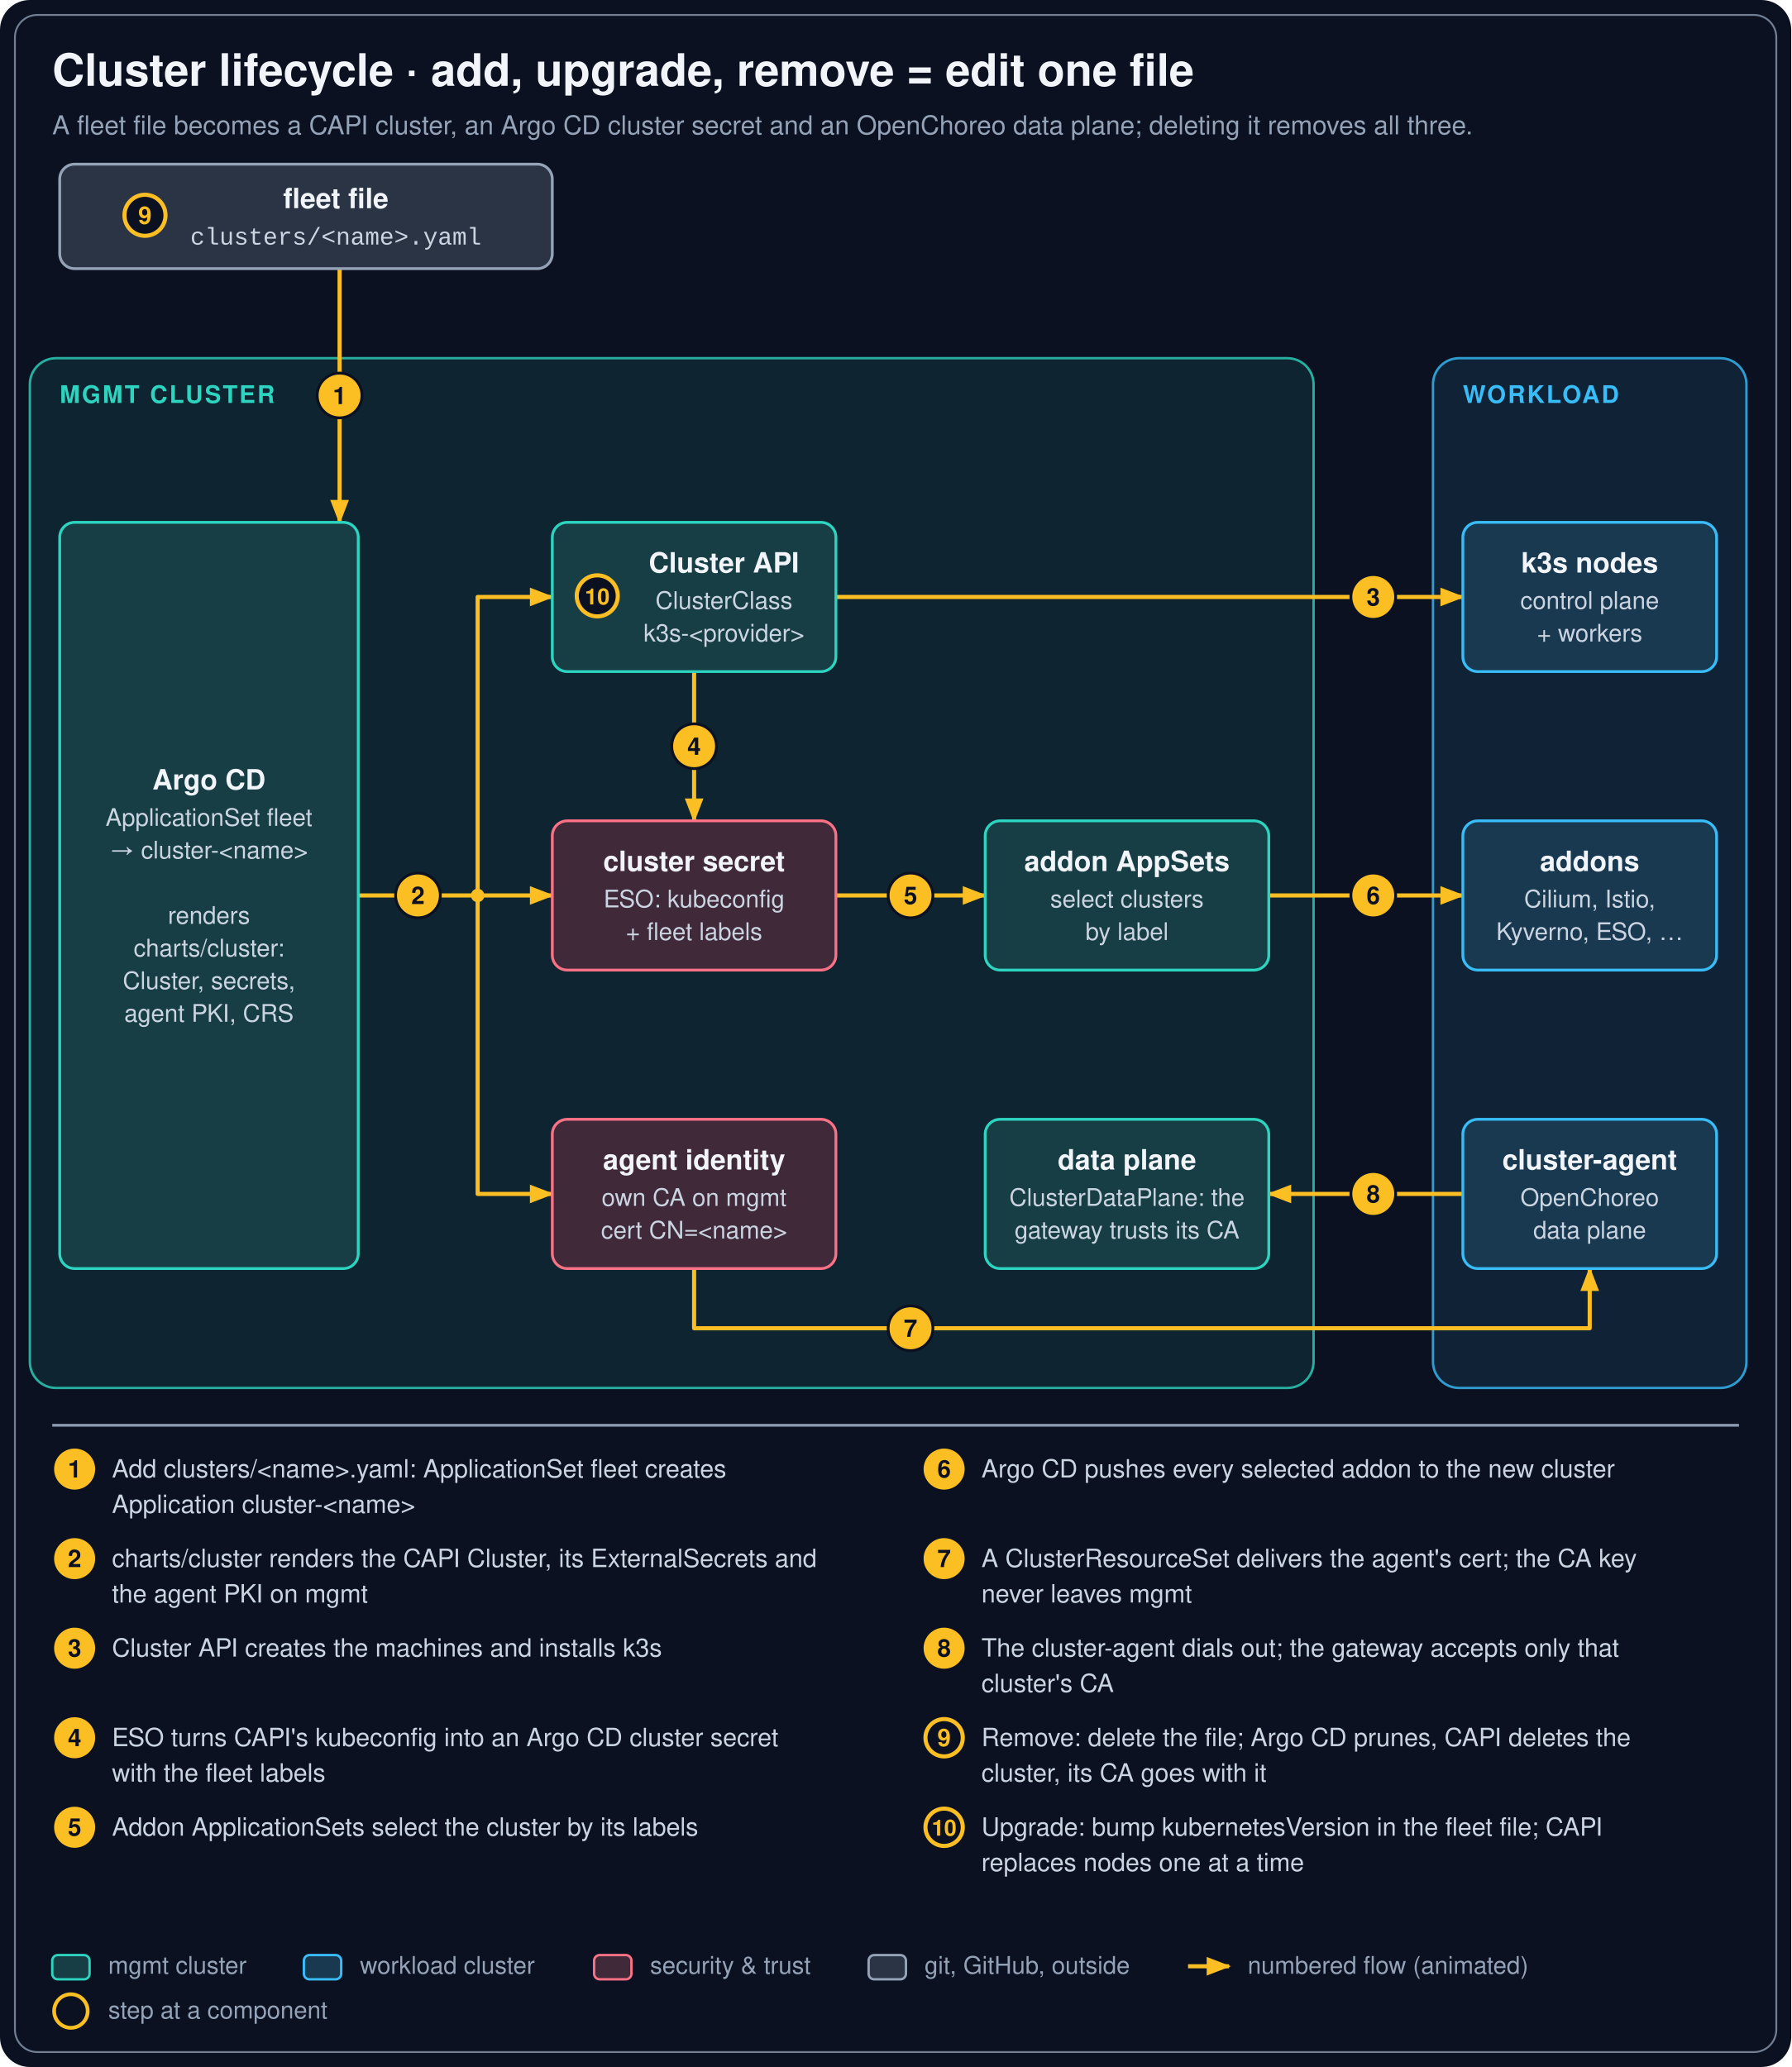
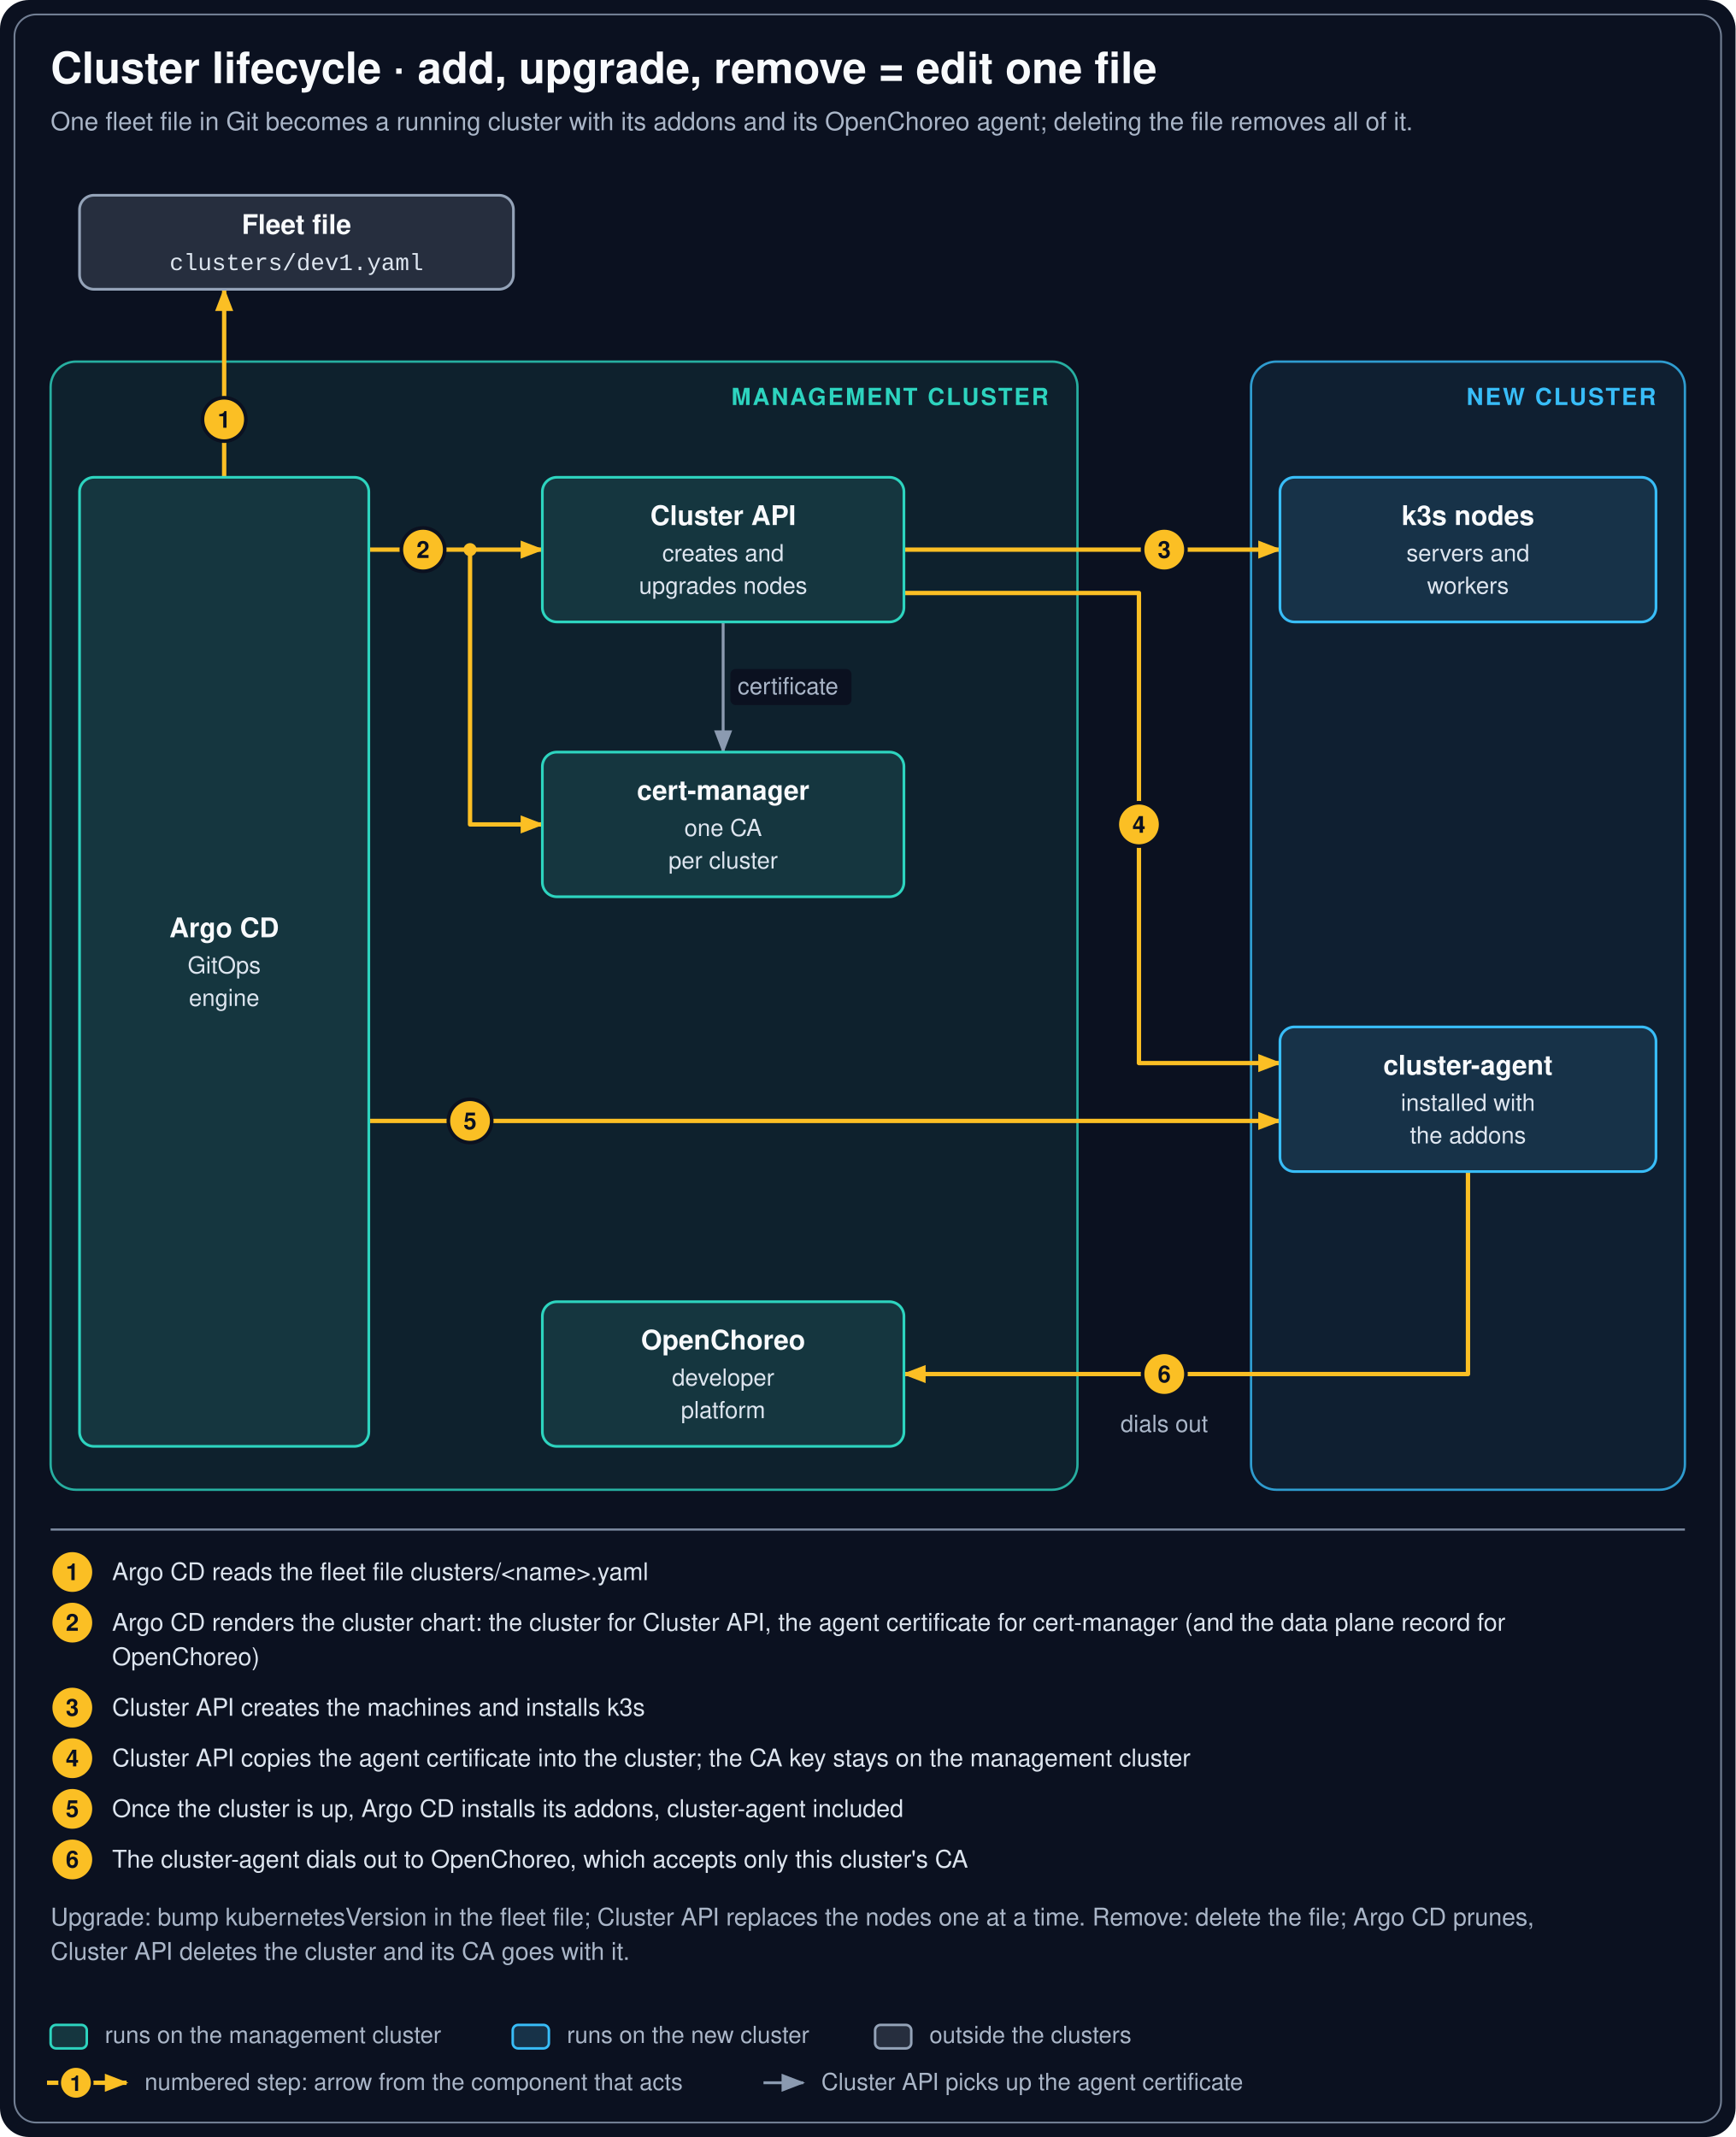
- <svg xmlns="http://www.w3.org/2000/svg" width="960" height="1108" viewBox="0 0 960 1108" role="img" aria-label="Cluster lifecycle · add, upgrade, remove = edit one file">
-   <style>.s{font-family:'Segoe UI','Helvetica Neue',Helvetica,Arial,'Liberation Sans',sans-serif}.m{font-family:'JetBrains Mono',SFMono-Regular,Menlo,Consolas,'Liberation Mono',monospace}.fx{fill:none;stroke-width:3.2;stroke-linecap:round;stroke-dasharray:4 10;opacity:0;animation:fxdash .9s linear infinite,fxseq 11.30s linear infinite both}@keyframes fxdash{to{stroke-dashoffset:-14}}@keyframes fxseq{0%{opacity:0}3%{opacity:1}23.4%{opacity:1}28.4%{opacity:0}100%{opacity:0}}@media (prefers-reduced-motion:reduce){.fx{animation:none;opacity:0}}</style>
+ <svg xmlns="http://www.w3.org/2000/svg" width="960" height="1182" viewBox="0 0 960 1182" role="img" aria-label="Cluster lifecycle · add, upgrade, remove = edit one file">
+   <style>.s{font-family:'Segoe UI','Helvetica Neue',Helvetica,Arial,'Liberation Sans',sans-serif}.m{font-family:'JetBrains Mono',SFMono-Regular,Menlo,Consolas,'Liberation Mono',monospace}.fx{fill:none;stroke-width:3.4;stroke-linecap:round;stroke-dasharray:4 10;opacity:0;animation:fxdash .9s linear infinite,fxseq 9.10s linear infinite both}@keyframes fxdash{to{stroke-dashoffset:-14}}@keyframes fxseq{0%{opacity:0}3%{opacity:1}29.0%{opacity:1}34.0%{opacity:0}100%{opacity:0}}@media (prefers-reduced-motion:reduce){.fx{animation:none;opacity:0}}</style>
  <defs>
+     <marker id="ah8b9ab0" markerWidth="13" markerHeight="10" refX="12" refY="5" orient="auto" markerUnits="userSpaceOnUse">
+       <path d="M0,0 L13,5 L0,10 z" fill="#8b9ab0" />
+     </marker>
+     <marker id="as8b9ab0" markerWidth="13" markerHeight="10" refX="1" refY="5" orient="auto" markerUnits="userSpaceOnUse">
+       <path d="M13,0 L0,5 L13,10 z" fill="#8b9ab0" />
+     </marker>
    <marker id="ahfbbf24" markerWidth="13" markerHeight="10" refX="12" refY="5" orient="auto" markerUnits="userSpaceOnUse">
      <path d="M0,0 L13,5 L0,10 z" fill="#fbbf24" />
    </marker>
+     <marker id="asfbbf24" markerWidth="13" markerHeight="10" refX="1" refY="5" orient="auto" markerUnits="userSpaceOnUse">
+       <path d="M13,0 L0,5 L13,10 z" fill="#fbbf24" />
+     </marker>
  </defs>
-   <rect width="960" height="1108" rx="16" fill="#0b1120" />
-   <rect x="8" y="8" width="944" height="1092" rx="12" fill="none" stroke="#8b9ab0" stroke-opacity=".8" />
-   <rect x="16" y="192" width="688" height="552" rx="14" fill="#0e2430" stroke="#2dd4bf" stroke-opacity=".8" stroke-width="1.3" />
-   <text class="s" x="32.0" y="216.0" font-size="13" fill="#2dd4bf" font-weight="700" letter-spacing="1.0">MGMT CLUSTER</text>
-   <rect x="768" y="192" width="168" height="552" rx="14" fill="#102236" stroke="#38bdf8" stroke-opacity=".8" stroke-width="1.3" />
-   <text class="s" x="784.0" y="216.0" font-size="13" fill="#38bdf8" font-weight="700" letter-spacing="1.0">WORKLOAD</text>
-   <path d="M 182.0 144.0 L 182.0 280.0" fill="none" stroke="#fbbf24" stroke-width="2.2" stroke-linejoin="round" marker-end="url(#ahfbbf24)" />
-   <path d="M 192.0 480.0 L 256.0 480.0" fill="none" stroke="#fbbf24" stroke-width="2.2" stroke-linejoin="round" />
-   <path d="M 256.0 480.0 L 296.0 480.0" fill="none" stroke="#fbbf24" stroke-width="2.2" stroke-linejoin="round" marker-end="url(#ahfbbf24)" />
-   <path d="M 256.0 480.0 L 256.0 320.0 L 296.0 320.0" fill="none" stroke="#fbbf24" stroke-width="2.2" stroke-linejoin="round" marker-end="url(#ahfbbf24)" />
-   <path d="M 256.0 480.0 L 256.0 640.0 L 296.0 640.0" fill="none" stroke="#fbbf24" stroke-width="2.2" stroke-linejoin="round" marker-end="url(#ahfbbf24)" />
-   <path d="M 448.0 320.0 L 784.0 320.0" fill="none" stroke="#fbbf24" stroke-width="2.2" stroke-linejoin="round" marker-end="url(#ahfbbf24)" />
-   <path d="M 372.0 360.0 L 372.0 440.0" fill="none" stroke="#fbbf24" stroke-width="2.2" stroke-linejoin="round" marker-end="url(#ahfbbf24)" />
-   <path d="M 448.0 480.0 L 528.0 480.0" fill="none" stroke="#fbbf24" stroke-width="2.2" stroke-linejoin="round" marker-end="url(#ahfbbf24)" />
-   <path d="M 680.0 480.0 L 784.0 480.0" fill="none" stroke="#fbbf24" stroke-width="2.2" stroke-linejoin="round" marker-end="url(#ahfbbf24)" />
-   <path d="M 372.0 680.0 L 372.0 712.0 L 852.0 712.0 L 852.0 680.0" fill="none" stroke="#fbbf24" stroke-width="2.2" stroke-linejoin="round" marker-end="url(#ahfbbf24)" />
-   <path d="M 784.0 640.0 L 680.0 640.0" fill="none" stroke="#fbbf24" stroke-width="2.2" stroke-linejoin="round" marker-end="url(#ahfbbf24)" />
-   <path class="fx" d="M 182.0 144.0 L 182.0 280.0" stroke="#fde5a7" style="animation-delay:0s,0.00s" />
-   <path class="fx" d="M 192.0 480.0 L 256.0 480.0" stroke="#fde5a7" style="animation-delay:0s,1.10s" />
-   <path class="fx" d="M 256.0 480.0 L 296.0 480.0" stroke="#fde5a7" style="animation-delay:0s,1.10s" />
-   <path class="fx" d="M 256.0 480.0 L 256.0 320.0 L 296.0 320.0" stroke="#fde5a7" style="animation-delay:0s,1.10s" />
-   <path class="fx" d="M 256.0 480.0 L 256.0 640.0 L 296.0 640.0" stroke="#fde5a7" style="animation-delay:0s,1.10s" />
-   <path class="fx" d="M 448.0 320.0 L 784.0 320.0" stroke="#fde5a7" style="animation-delay:0s,2.20s" />
-   <path class="fx" d="M 372.0 360.0 L 372.0 440.0" stroke="#fde5a7" style="animation-delay:0s,3.30s" />
-   <path class="fx" d="M 448.0 480.0 L 528.0 480.0" stroke="#fde5a7" style="animation-delay:0s,4.40s" />
-   <path class="fx" d="M 680.0 480.0 L 784.0 480.0" stroke="#fde5a7" style="animation-delay:0s,5.50s" />
-   <path class="fx" d="M 372.0 680.0 L 372.0 712.0 L 852.0 712.0 L 852.0 680.0" stroke="#fde5a7" style="animation-delay:0s,6.60s" />
-   <path class="fx" d="M 784.0 640.0 L 680.0 640.0" stroke="#fde5a7" style="animation-delay:0s,7.70s" />
-   <rect x="32" y="88" width="264" height="56" rx="8" fill="#2b3444" stroke="#94a3b8" stroke-width="1.5" />
-   <text class="s" x="180.0" y="111.6" font-size="15" fill="#f1f5f9" font-weight="600" text-anchor="middle">fleet file</text>
-   <text class="m" x="180.0" y="131.1" font-size="13" fill="#cbd5e1" text-anchor="middle">clusters/&lt;name&gt;.yaml</text>
-   <rect x="32" y="280" width="160" height="400" rx="8" fill="#173e45" stroke="#2dd4bf" stroke-width="1.5" />
-   <text class="s" x="112.0" y="423.2" font-size="15" fill="#f1f5f9" font-weight="600" text-anchor="middle">Argo CD</text>
-   <text class="s" x="112.0" y="442.7" font-size="13" fill="#cbd5e1" text-anchor="middle">ApplicationSet fleet</text>
-   <text class="s" x="112.0" y="460.2" font-size="13" fill="#cbd5e1" text-anchor="middle">→ cluster-&lt;name&gt;</text>
-   <text class="s" x="112.0" y="477.7" font-size="13" fill="#cbd5e1" text-anchor="middle" />
-   <text class="s" x="112.0" y="495.2" font-size="13" fill="#cbd5e1" text-anchor="middle">renders</text>
-   <text class="s" x="112.0" y="512.7" font-size="13" fill="#cbd5e1" text-anchor="middle">charts/cluster:</text>
-   <text class="s" x="112.0" y="530.2" font-size="13" fill="#cbd5e1" text-anchor="middle">Cluster, secrets,</text>
-   <text class="s" x="112.0" y="547.7" font-size="13" fill="#cbd5e1" text-anchor="middle">agent PKI, CRS</text>
-   <rect x="296" y="280" width="152" height="80" rx="8" fill="#173e45" stroke="#2dd4bf" stroke-width="1.5" />
-   <text class="s" x="388.0" y="306.9" font-size="15" fill="#f1f5f9" font-weight="600" text-anchor="middle">Cluster API</text>
-   <text class="s" x="388.0" y="326.4" font-size="13" fill="#cbd5e1" text-anchor="middle">ClusterClass</text>
-   <text class="s" x="388.0" y="343.9" font-size="13" fill="#cbd5e1" text-anchor="middle">k3s-&lt;provider&gt;</text>
-   <rect x="784" y="280" width="136" height="80" rx="8" fill="#193951" stroke="#38bdf8" stroke-width="1.5" />
-   <text class="s" x="852.0" y="306.9" font-size="15" fill="#f1f5f9" font-weight="600" text-anchor="middle">k3s nodes</text>
-   <text class="s" x="852.0" y="326.4" font-size="13" fill="#cbd5e1" text-anchor="middle">control plane</text>
-   <text class="s" x="852.0" y="343.9" font-size="13" fill="#cbd5e1" text-anchor="middle">+ workers</text>
-   <rect x="296" y="440" width="152" height="80" rx="8" fill="#402a3a" stroke="#fb7185" stroke-width="1.5" />
-   <text class="s" x="372.0" y="466.9" font-size="15" fill="#f1f5f9" font-weight="600" text-anchor="middle">cluster secret</text>
-   <text class="s" x="372.0" y="486.4" font-size="13" fill="#cbd5e1" text-anchor="middle">ESO: kubeconfig</text>
-   <text class="s" x="372.0" y="503.9" font-size="13" fill="#cbd5e1" text-anchor="middle">+ fleet labels</text>
-   <rect x="528" y="440" width="152" height="80" rx="8" fill="#173e45" stroke="#2dd4bf" stroke-width="1.5" />
-   <text class="s" x="604.0" y="466.9" font-size="15" fill="#f1f5f9" font-weight="600" text-anchor="middle">addon AppSets</text>
-   <text class="s" x="604.0" y="486.4" font-size="13" fill="#cbd5e1" text-anchor="middle">select clusters</text>
-   <text class="s" x="604.0" y="503.9" font-size="13" fill="#cbd5e1" text-anchor="middle">by label</text>
-   <rect x="784" y="440" width="136" height="80" rx="8" fill="#193951" stroke="#38bdf8" stroke-width="1.5" />
-   <text class="s" x="852.0" y="466.9" font-size="15" fill="#f1f5f9" font-weight="600" text-anchor="middle">addons</text>
-   <text class="s" x="852.0" y="486.4" font-size="13" fill="#cbd5e1" text-anchor="middle">Cilium, Istio,</text>
-   <text class="s" x="852.0" y="503.9" font-size="13" fill="#cbd5e1" text-anchor="middle">Kyverno, ESO, …</text>
-   <rect x="296" y="600" width="152" height="80" rx="8" fill="#402a3a" stroke="#fb7185" stroke-width="1.5" />
-   <text class="s" x="372.0" y="626.9" font-size="15" fill="#f1f5f9" font-weight="600" text-anchor="middle">agent identity</text>
-   <text class="s" x="372.0" y="646.4" font-size="13" fill="#cbd5e1" text-anchor="middle">own CA on mgmt</text>
-   <text class="s" x="372.0" y="663.9" font-size="13" fill="#cbd5e1" text-anchor="middle">cert CN=&lt;name&gt;</text>
-   <rect x="528" y="600" width="152" height="80" rx="8" fill="#173e45" stroke="#2dd4bf" stroke-width="1.5" />
-   <text class="s" x="604.0" y="626.9" font-size="15" fill="#f1f5f9" font-weight="600" text-anchor="middle">data plane</text>
-   <text class="s" x="604.0" y="646.4" font-size="13" fill="#cbd5e1" text-anchor="middle">ClusterDataPlane: the</text>
-   <text class="s" x="604.0" y="663.9" font-size="13" fill="#cbd5e1" text-anchor="middle">gateway trusts its CA</text>
-   <rect x="784" y="600" width="136" height="80" rx="8" fill="#193951" stroke="#38bdf8" stroke-width="1.5" />
-   <text class="s" x="852.0" y="626.9" font-size="15" fill="#f1f5f9" font-weight="600" text-anchor="middle">cluster-agent</text>
-   <text class="s" x="852.0" y="646.4" font-size="13" fill="#cbd5e1" text-anchor="middle">OpenChoreo</text>
-   <text class="s" x="852.0" y="663.9" font-size="13" fill="#cbd5e1" text-anchor="middle">data plane</text>
-   <text class="s" x="28.0" y="46.0" font-size="24" fill="#f1f5f9" font-weight="700">Cluster lifecycle · add, upgrade, remove = edit one file</text>
-   <text class="s" x="28.0" y="72.0" font-size="14" fill="#94a3b8">A fleet file becomes a CAPI cluster, an Argo CD cluster secret and an OpenChoreo data plane; deleting it removes all three.</text>
-   <circle cx="77.7" cy="115.4" r="11" fill="#0b1120" stroke="#fbbf24" stroke-width="2.2" />
-   <text class="s" x="77.7" y="120.0" font-size="13" font-weight="700" fill="#fbbf24" text-anchor="middle">9</text>
-   <circle cx="320.1" cy="319.4" r="11" fill="#0b1120" stroke="#fbbf24" stroke-width="2.2" />
-   <text class="s" x="320.1" y="324.0" font-size="12" font-weight="700" fill="#fbbf24" text-anchor="middle">10</text>
-   <circle cx="182.0" cy="212.0" r="12" fill="#fbbf24" stroke="#0b1120" stroke-width="1.5" />
-   <text class="s" x="182.0" y="216.6" font-size="13" font-weight="700" fill="#0b1120" text-anchor="middle">1</text>
-   <circle cx="224.0" cy="480.0" r="12" fill="#fbbf24" stroke="#0b1120" stroke-width="1.5" />
-   <text class="s" x="224.0" y="484.6" font-size="13" font-weight="700" fill="#0b1120" text-anchor="middle">2</text>
-   <circle cx="256.0" cy="480.0" r="3.6" fill="#fbbf24" />
-   <circle cx="736.0" cy="320.0" r="12" fill="#fbbf24" stroke="#0b1120" stroke-width="1.5" />
-   <text class="s" x="736.0" y="324.6" font-size="13" font-weight="700" fill="#0b1120" text-anchor="middle">3</text>
-   <circle cx="372.0" cy="400.0" r="12" fill="#fbbf24" stroke="#0b1120" stroke-width="1.5" />
-   <text class="s" x="372.0" y="404.6" font-size="13" font-weight="700" fill="#0b1120" text-anchor="middle">4</text>
-   <circle cx="488.0" cy="480.0" r="12" fill="#fbbf24" stroke="#0b1120" stroke-width="1.5" />
-   <text class="s" x="488.0" y="484.6" font-size="13" font-weight="700" fill="#0b1120" text-anchor="middle">5</text>
-   <circle cx="736.0" cy="480.0" r="12" fill="#fbbf24" stroke="#0b1120" stroke-width="1.5" />
-   <text class="s" x="736.0" y="484.6" font-size="13" font-weight="700" fill="#0b1120" text-anchor="middle">6</text>
-   <circle cx="488.0" cy="712.0" r="12" fill="#fbbf24" stroke="#0b1120" stroke-width="1.5" />
-   <text class="s" x="488.0" y="716.6" font-size="13" font-weight="700" fill="#0b1120" text-anchor="middle">7</text>
-   <circle cx="736.0" cy="640.0" r="12" fill="#fbbf24" stroke="#0b1120" stroke-width="1.5" />
-   <text class="s" x="736.0" y="644.6" font-size="13" font-weight="700" fill="#0b1120" text-anchor="middle">8</text>
-   <line x1="28" y1="764" x2="932" y2="764" stroke="#8b9ab0" stroke-width="1.5" />
-   <circle cx="40.0" cy="787.5" r="11" fill="#fbbf24" />
-   <text class="s" x="40.0" y="792" font-size="13" font-weight="700" fill="#0b1120" text-anchor="middle">1</text>
-   <text class="s" x="60.0" y="792.0" font-size="13.5" fill="#cbd5e1">Add clusters/&lt;name&gt;.yaml: ApplicationSet fleet creates</text>
-   <text class="s" x="60.0" y="811.0" font-size="13.5" fill="#cbd5e1">Application cluster-&lt;name&gt;</text>
-   <circle cx="506.0" cy="787.5" r="11" fill="#fbbf24" />
-   <text class="s" x="506.0" y="792" font-size="13" font-weight="700" fill="#0b1120" text-anchor="middle">6</text>
-   <text class="s" x="526.0" y="792.0" font-size="13.5" fill="#cbd5e1">Argo CD pushes every selected addon to the new cluster</text>
-   <circle cx="40.0" cy="835.5" r="11" fill="#fbbf24" />
-   <text class="s" x="40.0" y="840" font-size="13" font-weight="700" fill="#0b1120" text-anchor="middle">2</text>
-   <text class="s" x="60.0" y="840.0" font-size="13.5" fill="#cbd5e1">charts/cluster renders the CAPI Cluster, its ExternalSecrets and</text>
-   <text class="s" x="60.0" y="859.0" font-size="13.5" fill="#cbd5e1">the agent PKI on mgmt</text>
-   <circle cx="506.0" cy="835.5" r="11" fill="#fbbf24" />
-   <text class="s" x="506.0" y="840" font-size="13" font-weight="700" fill="#0b1120" text-anchor="middle">7</text>
-   <text class="s" x="526.0" y="840.0" font-size="13.5" fill="#cbd5e1">A ClusterResourceSet delivers the agent's cert; the CA key</text>
-   <text class="s" x="526.0" y="859.0" font-size="13.5" fill="#cbd5e1">never leaves mgmt</text>
-   <circle cx="40.0" cy="883.5" r="11" fill="#fbbf24" />
-   <text class="s" x="40.0" y="888" font-size="13" font-weight="700" fill="#0b1120" text-anchor="middle">3</text>
-   <text class="s" x="60.0" y="888.0" font-size="13.5" fill="#cbd5e1">Cluster API creates the machines and installs k3s</text>
-   <circle cx="506.0" cy="883.5" r="11" fill="#fbbf24" />
-   <text class="s" x="506.0" y="888" font-size="13" font-weight="700" fill="#0b1120" text-anchor="middle">8</text>
-   <text class="s" x="526.0" y="888.0" font-size="13.5" fill="#cbd5e1">The cluster-agent dials out; the gateway accepts only that</text>
-   <text class="s" x="526.0" y="907.0" font-size="13.5" fill="#cbd5e1">cluster's CA</text>
-   <circle cx="40.0" cy="931.5" r="11" fill="#fbbf24" />
-   <text class="s" x="40.0" y="936" font-size="13" font-weight="700" fill="#0b1120" text-anchor="middle">4</text>
-   <text class="s" x="60.0" y="936.0" font-size="13.5" fill="#cbd5e1">ESO turns CAPI's kubeconfig into an Argo CD cluster secret</text>
-   <text class="s" x="60.0" y="955.0" font-size="13.5" fill="#cbd5e1">with the fleet labels</text>
-   <circle cx="506.0" cy="931.5" r="10" fill="#0b1120" stroke="#fbbf24" stroke-width="2.2" />
-   <text class="s" x="506.0" y="936" font-size="13" font-weight="700" fill="#fbbf24" text-anchor="middle">9</text>
-   <text class="s" x="526.0" y="936.0" font-size="13.5" fill="#cbd5e1">Remove: delete the file; Argo CD prunes, CAPI deletes the</text>
-   <text class="s" x="526.0" y="955.0" font-size="13.5" fill="#cbd5e1">cluster, its CA goes with it</text>
-   <circle cx="40.0" cy="979.5" r="11" fill="#fbbf24" />
-   <text class="s" x="40.0" y="984" font-size="13" font-weight="700" fill="#0b1120" text-anchor="middle">5</text>
-   <text class="s" x="60.0" y="984.0" font-size="13.5" fill="#cbd5e1">Addon ApplicationSets select the cluster by its labels</text>
-   <circle cx="506.0" cy="979.5" r="10" fill="#0b1120" stroke="#fbbf24" stroke-width="2.2" />
-   <text class="s" x="506.0" y="984" font-size="12" font-weight="700" fill="#fbbf24" text-anchor="middle">10</text>
-   <text class="s" x="526.0" y="984.0" font-size="13.5" fill="#cbd5e1">Upgrade: bump kubernetesVersion in the fleet file; CAPI</text>
-   <text class="s" x="526.0" y="1003.0" font-size="13.5" fill="#cbd5e1">replaces nodes one at a time</text>
-   <rect x="28" y="1048" width="20" height="13" rx="3" fill="#173e45" stroke="#2dd4bf" stroke-width="1.3" />
-   <text class="s" x="58.0" y="1058.0" font-size="13" fill="#94a3b8">mgmt cluster</text>
-   <rect x="162.863" y="1048" width="20" height="13" rx="3" fill="#193951" stroke="#38bdf8" stroke-width="1.3" />
-   <text class="s" x="192.9" y="1058.0" font-size="13" fill="#94a3b8">workload cluster</text>
-   <rect x="318.41" y="1048" width="20" height="13" rx="3" fill="#402a3a" stroke="#fb7185" stroke-width="1.3" />
-   <text class="s" x="348.4" y="1058.0" font-size="13" fill="#94a3b8">security &amp; trust</text>
-   <rect x="465.537" y="1048" width="20" height="13" rx="3" fill="#2b3444" stroke="#94a3b8" stroke-width="1.3" />
-   <text class="s" x="495.5" y="1058.0" font-size="13" fill="#94a3b8">git, GitHub, outside</text>
-   <path d="M 636.722 1054 L 658.722 1054" stroke="#fbbf24" stroke-width="2.2" marker-end="url(#ahfbbf24)" />
-   <path class="fx" d="M 636.722 1054 L 658.722 1054" stroke="#fde5a7" style="animation-delay:0s,0.00s" />
-   <text class="s" x="668.7" y="1058.0" font-size="13" fill="#94a3b8">numbered flow (animated)</text>
-   <circle cx="38" cy="1078" r="9" fill="#0b1120" stroke="#fbbf24" stroke-width="2" />
-   <text class="s" x="58.0" y="1082.0" font-size="13" fill="#94a3b8">step at a component</text>
+   <rect width="960" height="1182" rx="16" fill="#0b1120" />
+   <rect x="8" y="8" width="944" height="1166" rx="12" fill="none" stroke="#8b9ab0" stroke-opacity=".8" />
+   <rect x="28" y="200" width="568" height="624" rx="14" fill="#0e212d" stroke="#2dd4bf" stroke-opacity=".8" stroke-width="1.3" />
+   <text class="s" x="580.0" y="224.0" font-size="13" fill="#2dd4bf" font-weight="700" text-anchor="end" letter-spacing="1.0">MANAGEMENT CLUSTER</text>
+   <rect x="692" y="200" width="240" height="624" rx="14" fill="#0f1f31" stroke="#38bdf8" stroke-opacity=".8" stroke-width="1.3" />
+   <text class="s" x="916.0" y="224.0" font-size="13" fill="#38bdf8" font-weight="700" text-anchor="end" letter-spacing="1.0">NEW CLUSTER</text>
+   <path d="M 124.0 264.0 L 124.0 160.0" fill="none" stroke="#fbbf24" stroke-width="2.4" stroke-linejoin="round" marker-end="url(#ahfbbf24)" />
+   <path d="M 204.0 304.0 L 260.0 304.0" fill="none" stroke="#fbbf24" stroke-width="2.4" stroke-linejoin="round" />
+   <path d="M 260.0 304.0 L 300.0 304.0" fill="none" stroke="#fbbf24" stroke-width="2.4" stroke-linejoin="round" marker-end="url(#ahfbbf24)" />
+   <path d="M 260.0 304.0 L 260.0 456.0 L 300.0 456.0" fill="none" stroke="#fbbf24" stroke-width="2.4" stroke-linejoin="round" marker-end="url(#ahfbbf24)" />
+   <path d="M 500.0 304.0 L 708.0 304.0" fill="none" stroke="#fbbf24" stroke-width="2.4" stroke-linejoin="round" marker-end="url(#ahfbbf24)" />
+   <path d="M 400.0 344.0 L 400.0 416.0" fill="none" stroke="#8b9ab0" stroke-width="1.6" stroke-linejoin="round" marker-end="url(#ah8b9ab0)" />
+   <path d="M 500.0 328.0 L 630.0 328.0 L 630.0 588.0 L 708.0 588.0" fill="none" stroke="#fbbf24" stroke-width="2.4" stroke-linejoin="round" marker-end="url(#ahfbbf24)" />
+   <path d="M 204.0 620.0 L 708.0 620.0" fill="none" stroke="#fbbf24" stroke-width="2.4" stroke-linejoin="round" marker-end="url(#ahfbbf24)" />
+   <path d="M 812.0 648.0 L 812.0 760.0 L 500.0 760.0" fill="none" stroke="#fbbf24" stroke-width="2.4" stroke-linejoin="round" marker-end="url(#ahfbbf24)" />
+   <path class="fx" d="M 124.0 264.0 L 124.0 160.0" stroke="#fde5a7" style="animation-delay:0s,0.00s" />
+   <path class="fx" d="M 204.0 304.0 L 260.0 304.0" stroke="#fde5a7" style="animation-delay:0s,1.10s" />
+   <path class="fx" d="M 260.0 304.0 L 300.0 304.0" stroke="#fde5a7" style="animation-delay:0s,1.10s" />
+   <path class="fx" d="M 260.0 304.0 L 260.0 456.0 L 300.0 456.0" stroke="#fde5a7" style="animation-delay:0s,1.10s" />
+   <path class="fx" d="M 500.0 304.0 L 708.0 304.0" stroke="#fde5a7" style="animation-delay:0s,2.20s" />
+   <path class="fx" d="M 500.0 328.0 L 630.0 328.0 L 630.0 588.0 L 708.0 588.0" stroke="#fde5a7" style="animation-delay:0s,3.30s" />
+   <path class="fx" d="M 204.0 620.0 L 708.0 620.0" stroke="#fde5a7" style="animation-delay:0s,4.40s" />
+   <path class="fx" d="M 812.0 648.0 L 812.0 760.0 L 500.0 760.0" stroke="#fde5a7" style="animation-delay:0s,5.50s" />
+   <rect x="44" y="108" width="240" height="52" rx="8" fill="#262e3e" stroke="#94a3b8" stroke-width="1.5" />
+   <text class="s" x="164.0" y="129.4" font-size="15" fill="#f8fafc" font-weight="600" text-anchor="middle">Fleet file</text>
+   <text class="m" x="164.0" y="149.4" font-size="13" fill="#dde5ef" text-anchor="middle">clusters/dev1.yaml</text>
+   <rect x="44" y="264" width="160" height="536" rx="8" fill="#15363f" stroke="#2dd4bf" stroke-width="1.5" />
+   <text class="s" x="124.0" y="518.4" font-size="15" fill="#f8fafc" font-weight="600" text-anchor="middle">Argo CD</text>
+   <text class="s" x="124.0" y="538.4" font-size="13" fill="#dde5ef" text-anchor="middle">GitOps</text>
+   <text class="s" x="124.0" y="556.4" font-size="13" fill="#dde5ef" text-anchor="middle">engine</text>
+   <rect x="300" y="264" width="200" height="80" rx="8" fill="#15363f" stroke="#2dd4bf" stroke-width="1.5" />
+   <text class="s" x="400.0" y="290.4" font-size="15" fill="#f8fafc" font-weight="600" text-anchor="middle">Cluster API</text>
+   <text class="s" x="400.0" y="310.4" font-size="13" fill="#dde5ef" text-anchor="middle">creates and</text>
+   <text class="s" x="400.0" y="328.4" font-size="13" fill="#dde5ef" text-anchor="middle">upgrades nodes</text>
+   <rect x="300" y="416" width="200" height="80" rx="8" fill="#15363f" stroke="#2dd4bf" stroke-width="1.5" />
+   <text class="s" x="400.0" y="442.4" font-size="15" fill="#f8fafc" font-weight="600" text-anchor="middle">cert-manager</text>
+   <text class="s" x="400.0" y="462.4" font-size="13" fill="#dde5ef" text-anchor="middle">one CA</text>
+   <text class="s" x="400.0" y="480.4" font-size="13" fill="#dde5ef" text-anchor="middle">per cluster</text>
+   <rect x="300" y="720" width="200" height="80" rx="8" fill="#15363f" stroke="#2dd4bf" stroke-width="1.5" />
+   <text class="s" x="400.0" y="746.4" font-size="15" fill="#f8fafc" font-weight="600" text-anchor="middle">OpenChoreo</text>
+   <text class="s" x="400.0" y="766.4" font-size="13" fill="#dde5ef" text-anchor="middle">developer</text>
+   <text class="s" x="400.0" y="784.4" font-size="13" fill="#dde5ef" text-anchor="middle">platform</text>
+   <rect x="708" y="264" width="208" height="80" rx="8" fill="#173248" stroke="#38bdf8" stroke-width="1.5" />
+   <text class="s" x="812.0" y="290.4" font-size="15" fill="#f8fafc" font-weight="600" text-anchor="middle">k3s nodes</text>
+   <text class="s" x="812.0" y="310.4" font-size="13" fill="#dde5ef" text-anchor="middle">servers and</text>
+   <text class="s" x="812.0" y="328.4" font-size="13" fill="#dde5ef" text-anchor="middle">workers</text>
+   <rect x="708" y="568" width="208" height="80" rx="8" fill="#173248" stroke="#38bdf8" stroke-width="1.5" />
+   <text class="s" x="812.0" y="594.4" font-size="15" fill="#f8fafc" font-weight="600" text-anchor="middle">cluster-agent</text>
+   <text class="s" x="812.0" y="614.4" font-size="13" fill="#dde5ef" text-anchor="middle">installed with</text>
+   <text class="s" x="812.0" y="632.4" font-size="13" fill="#dde5ef" text-anchor="middle">the addons</text>
+   <text class="s" x="28.0" y="46.0" font-size="24" fill="#f8fafc" font-weight="700">Cluster lifecycle · add, upgrade, remove = edit one file</text>
+   <text class="s" x="28.0" y="72.0" font-size="14" fill="#aab6c8">One fleet file in Git becomes a running cluster with its addons and its OpenChoreo agent; deleting the file removes all of it.</text>
+   <circle cx="124.0" cy="232.0" r="12" fill="#fbbf24" stroke="#0b1120" stroke-width="2" />
+   <text class="s" x="124.0" y="236.6" font-size="13" font-weight="700" fill="#0b1120" text-anchor="middle">1</text>
+   <circle cx="234.0" cy="304.0" r="12" fill="#fbbf24" stroke="#0b1120" stroke-width="2" />
+   <text class="s" x="234.0" y="308.6" font-size="13" font-weight="700" fill="#0b1120" text-anchor="middle">2</text>
+   <circle cx="260.0" cy="304.0" r="3.6" fill="#fbbf24" />
+   <circle cx="644.0" cy="304.0" r="12" fill="#fbbf24" stroke="#0b1120" stroke-width="2" />
+   <text class="s" x="644.0" y="308.6" font-size="13" font-weight="700" fill="#0b1120" text-anchor="middle">3</text>
+   <rect x="404.0" y="370.0" width="67.0" height="20.0" rx="3" fill="#0b1120" />
+   <text class="s" x="408.0" y="384.0" font-size="13" fill="#aab6c8">certificate</text>
+   <circle cx="630.0" cy="456.0" r="12" fill="#fbbf24" stroke="#0b1120" stroke-width="2" />
+   <text class="s" x="630.0" y="460.6" font-size="13" font-weight="700" fill="#0b1120" text-anchor="middle">4</text>
+   <circle cx="260.0" cy="620.0" r="12" fill="#fbbf24" stroke="#0b1120" stroke-width="2" />
+   <text class="s" x="260.0" y="624.6" font-size="13" font-weight="700" fill="#0b1120" text-anchor="middle">5</text>
+   <rect x="614.3" y="778.0" width="59.3" height="20.0" rx="3" fill="#0b1120" />
+   <text class="s" x="644.0" y="792.0" font-size="13" fill="#aab6c8" text-anchor="middle">dials out</text>
+   <circle cx="644.0" cy="760.0" r="12" fill="#fbbf24" stroke="#0b1120" stroke-width="2" />
+   <text class="s" x="644.0" y="764.6" font-size="13" font-weight="700" fill="#0b1120" text-anchor="middle">6</text>
+   <line x1="28" y1="846" x2="932" y2="846" stroke="#7c8aa0" stroke-width="1.2" />
+   <circle cx="40" cy="869.5" r="11" fill="#fbbf24" />
+   <text class="s" x="40" y="874" font-size="13" font-weight="700" fill="#0b1120" text-anchor="middle">1</text>
+   <text class="s" x="62.0" y="874.0" font-size="13.5" fill="#dde5ef">Argo CD reads the fleet file clusters/&lt;name&gt;.yaml</text>
+   <circle cx="40" cy="897.5" r="11" fill="#fbbf24" />
+   <text class="s" x="40" y="902" font-size="13" font-weight="700" fill="#0b1120" text-anchor="middle">2</text>
+   <text class="s" x="62.0" y="902.0" font-size="13.5" fill="#dde5ef">Argo CD renders the cluster chart: the cluster for Cluster API, the agent certificate for cert-manager (and the data plane record for</text>
+   <text class="s" x="62.0" y="921.0" font-size="13.5" fill="#dde5ef">OpenChoreo)</text>
+   <circle cx="40" cy="944.5" r="11" fill="#fbbf24" />
+   <text class="s" x="40" y="949" font-size="13" font-weight="700" fill="#0b1120" text-anchor="middle">3</text>
+   <text class="s" x="62.0" y="949.0" font-size="13.5" fill="#dde5ef">Cluster API creates the machines and installs k3s</text>
+   <circle cx="40" cy="972.5" r="11" fill="#fbbf24" />
+   <text class="s" x="40" y="977" font-size="13" font-weight="700" fill="#0b1120" text-anchor="middle">4</text>
+   <text class="s" x="62.0" y="977.0" font-size="13.5" fill="#dde5ef">Cluster API copies the agent certificate into the cluster; the CA key stays on the management cluster</text>
+   <circle cx="40" cy="1000.5" r="11" fill="#fbbf24" />
+   <text class="s" x="40" y="1005" font-size="13" font-weight="700" fill="#0b1120" text-anchor="middle">5</text>
+   <text class="s" x="62.0" y="1005.0" font-size="13.5" fill="#dde5ef">Once the cluster is up, Argo CD installs its addons, cluster-agent included</text>
+   <circle cx="40" cy="1028.5" r="11" fill="#fbbf24" />
+   <text class="s" x="40" y="1033" font-size="13" font-weight="700" fill="#0b1120" text-anchor="middle">6</text>
+   <text class="s" x="62.0" y="1033.0" font-size="13.5" fill="#dde5ef">The cluster-agent dials out to OpenChoreo, which accepts only this cluster's CA</text>
+   <text class="s" x="28.0" y="1065.0" font-size="13.5" fill="#aab6c8">Upgrade: bump kubernetesVersion in the fleet file; Cluster API replaces the nodes one at a time. Remove: delete the file; Argo CD prunes,</text>
+   <text class="s" x="28.0" y="1084.0" font-size="13.5" fill="#aab6c8">Cluster API deletes the cluster and its CA goes with it.</text>
+   <rect x="28" y="1120" width="20" height="13" rx="3" fill="#15363f" stroke="#2dd4bf" stroke-width="1.4" />
+   <text class="s" x="58.0" y="1130.0" font-size="13" fill="#aab6c8">runs on the management cluster</text>
+   <rect x="283.605" y="1120" width="20" height="13" rx="3" fill="#173248" stroke="#38bdf8" stroke-width="1.4" />
+   <text class="s" x="313.6" y="1130.0" font-size="13" fill="#aab6c8">runs on the new cluster</text>
+   <rect x="484.063" y="1120" width="20" height="13" rx="3" fill="#262e3e" stroke="#94a3b8" stroke-width="1.4" />
+   <text class="s" x="514.1" y="1130.0" font-size="13" fill="#aab6c8">outside the clusters</text>
+   <path d="M 26 1152 L 70 1152" stroke="#fbbf24" stroke-width="2.4" marker-end="url(#ahfbbf24)" />
+   <circle cx="42" cy="1152" r="9" fill="#fbbf24" stroke="#0b1120" stroke-width="1.5" />
+   <text class="s" x="42" y="1156.5" font-size="12" font-weight="700" fill="#0b1120" text-anchor="middle">1</text>
+   <text class="s" x="80.0" y="1156.0" font-size="13" fill="#aab6c8">numbered step: arrow from the component that acts</text>
+   <path d="M 422.32 1152 L 444.32 1152" stroke="#8b9ab0" stroke-width="1.6" marker-end="url(#ah8b9ab0)" />
+   <text class="s" x="454.3" y="1156.0" font-size="13" fill="#aab6c8">Cluster API picks up the agent certificate</text>
</svg>
